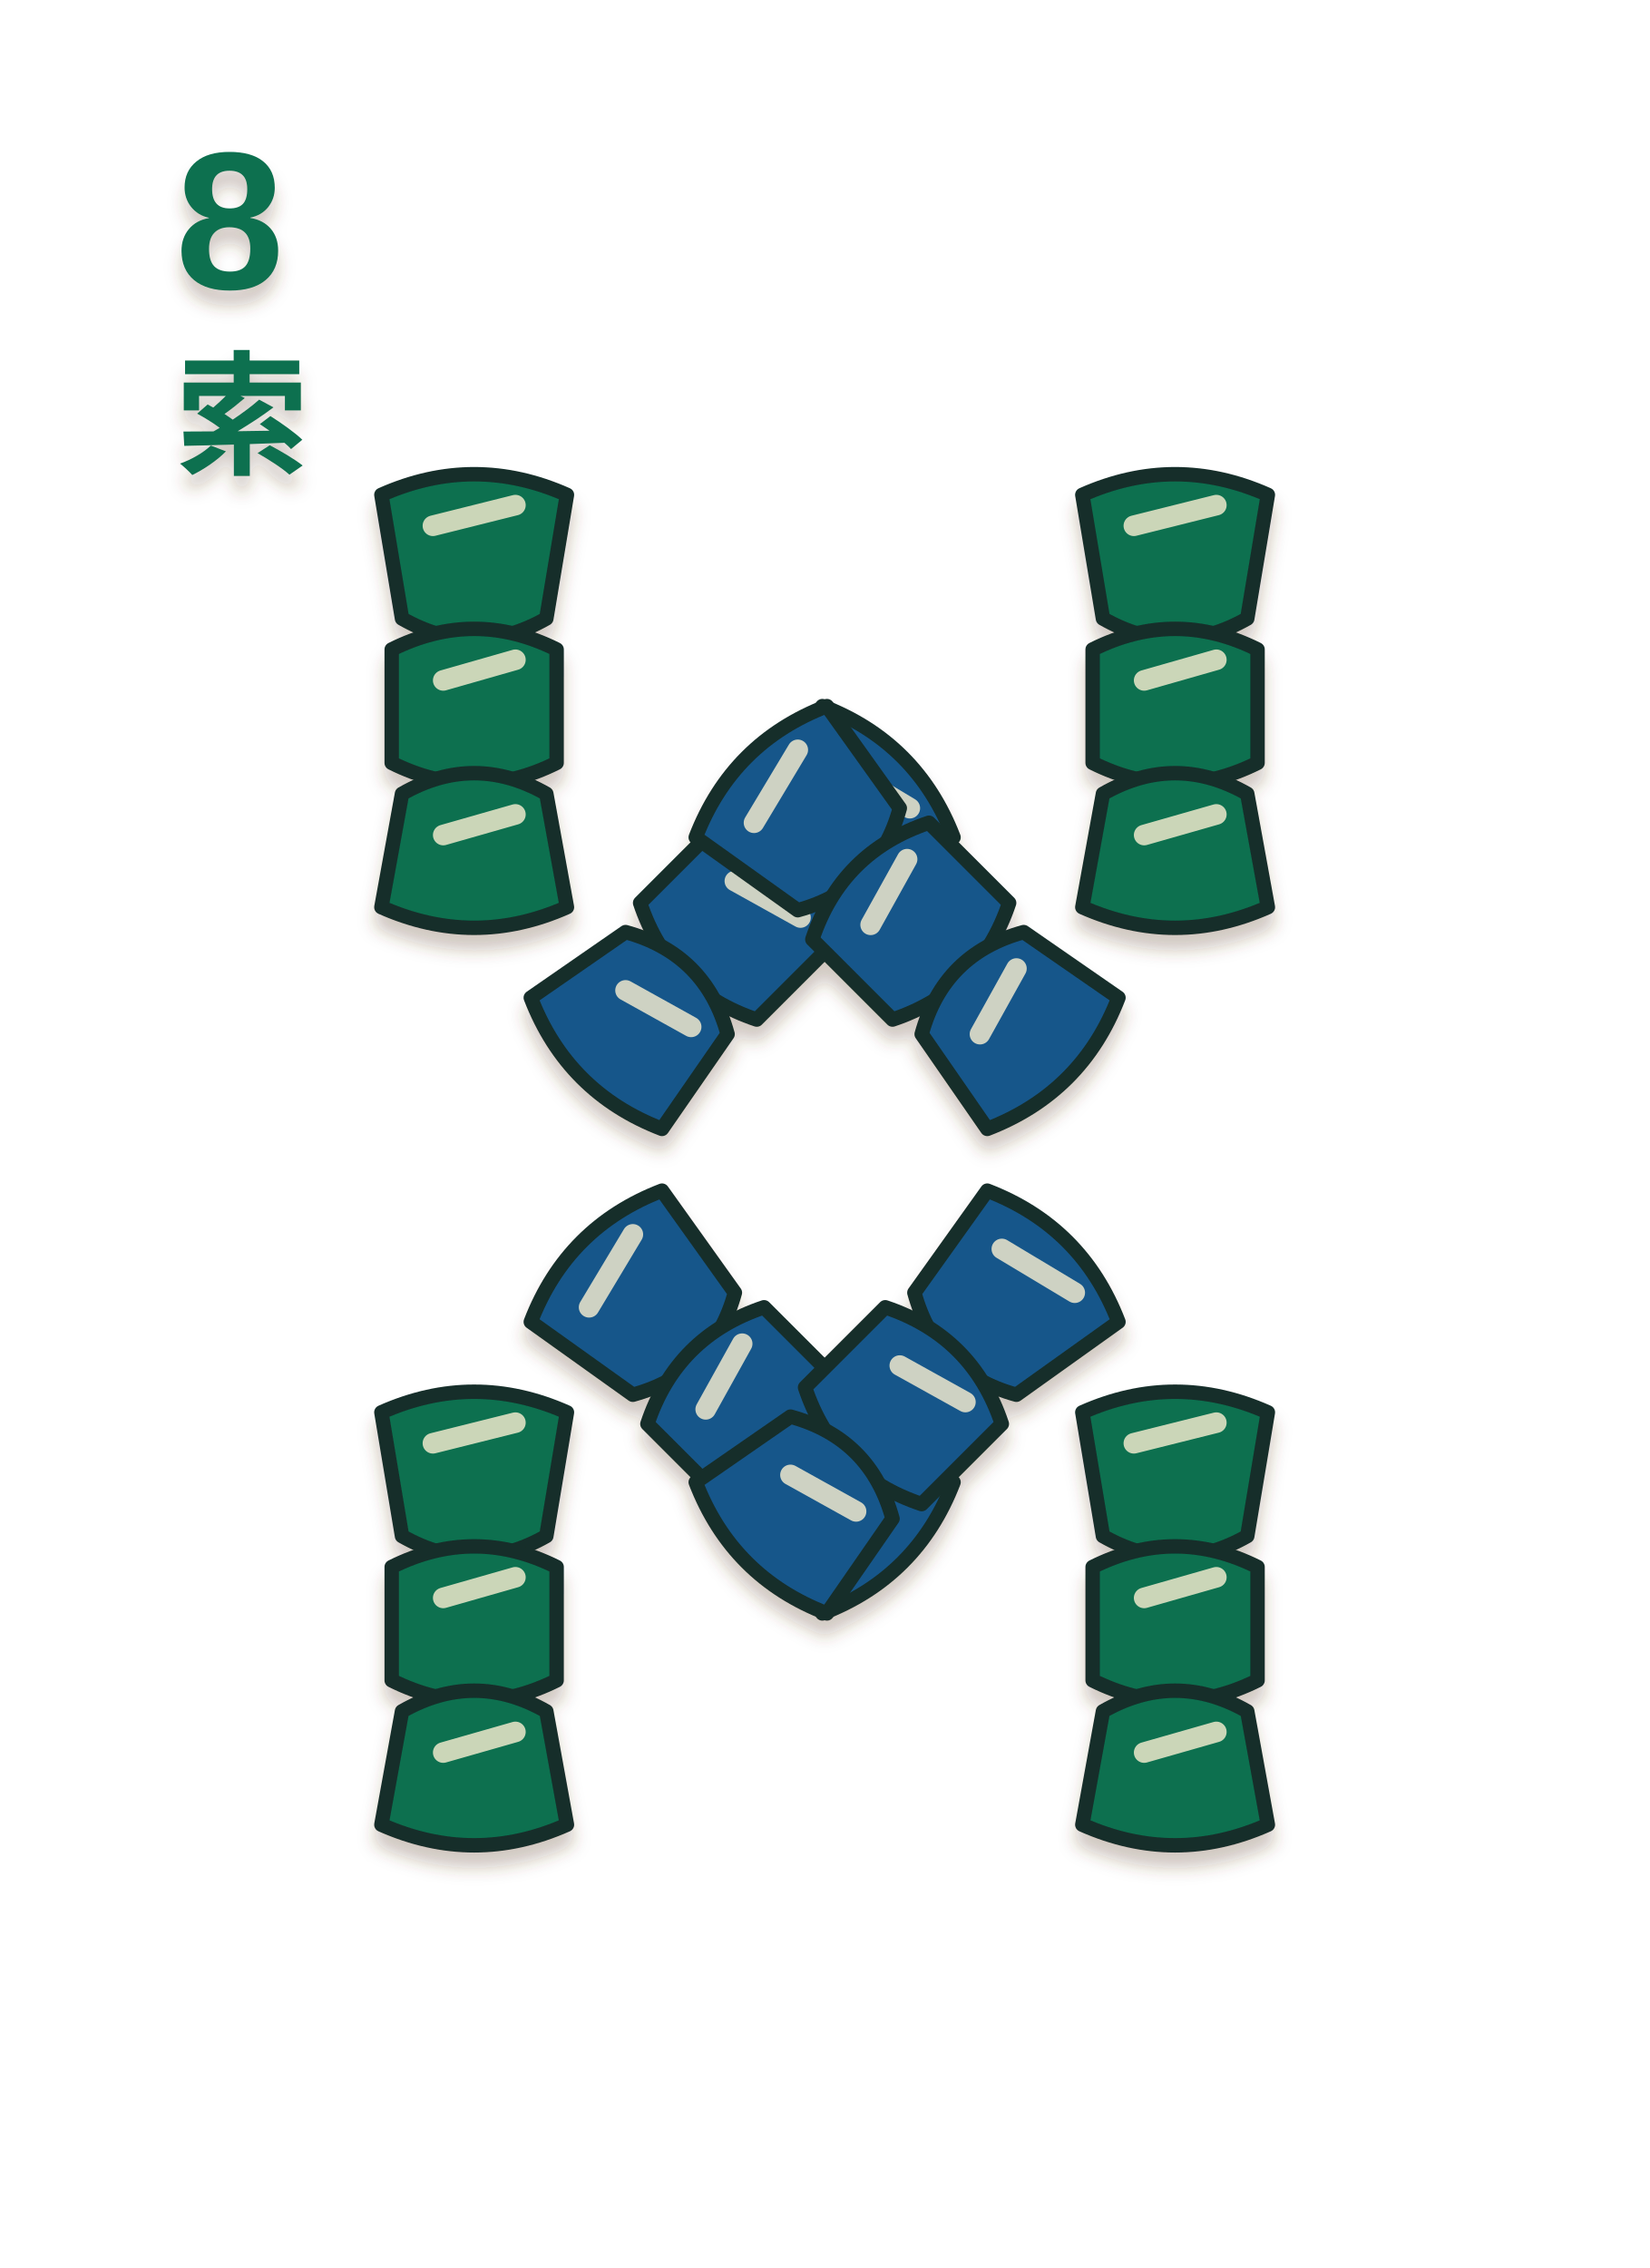
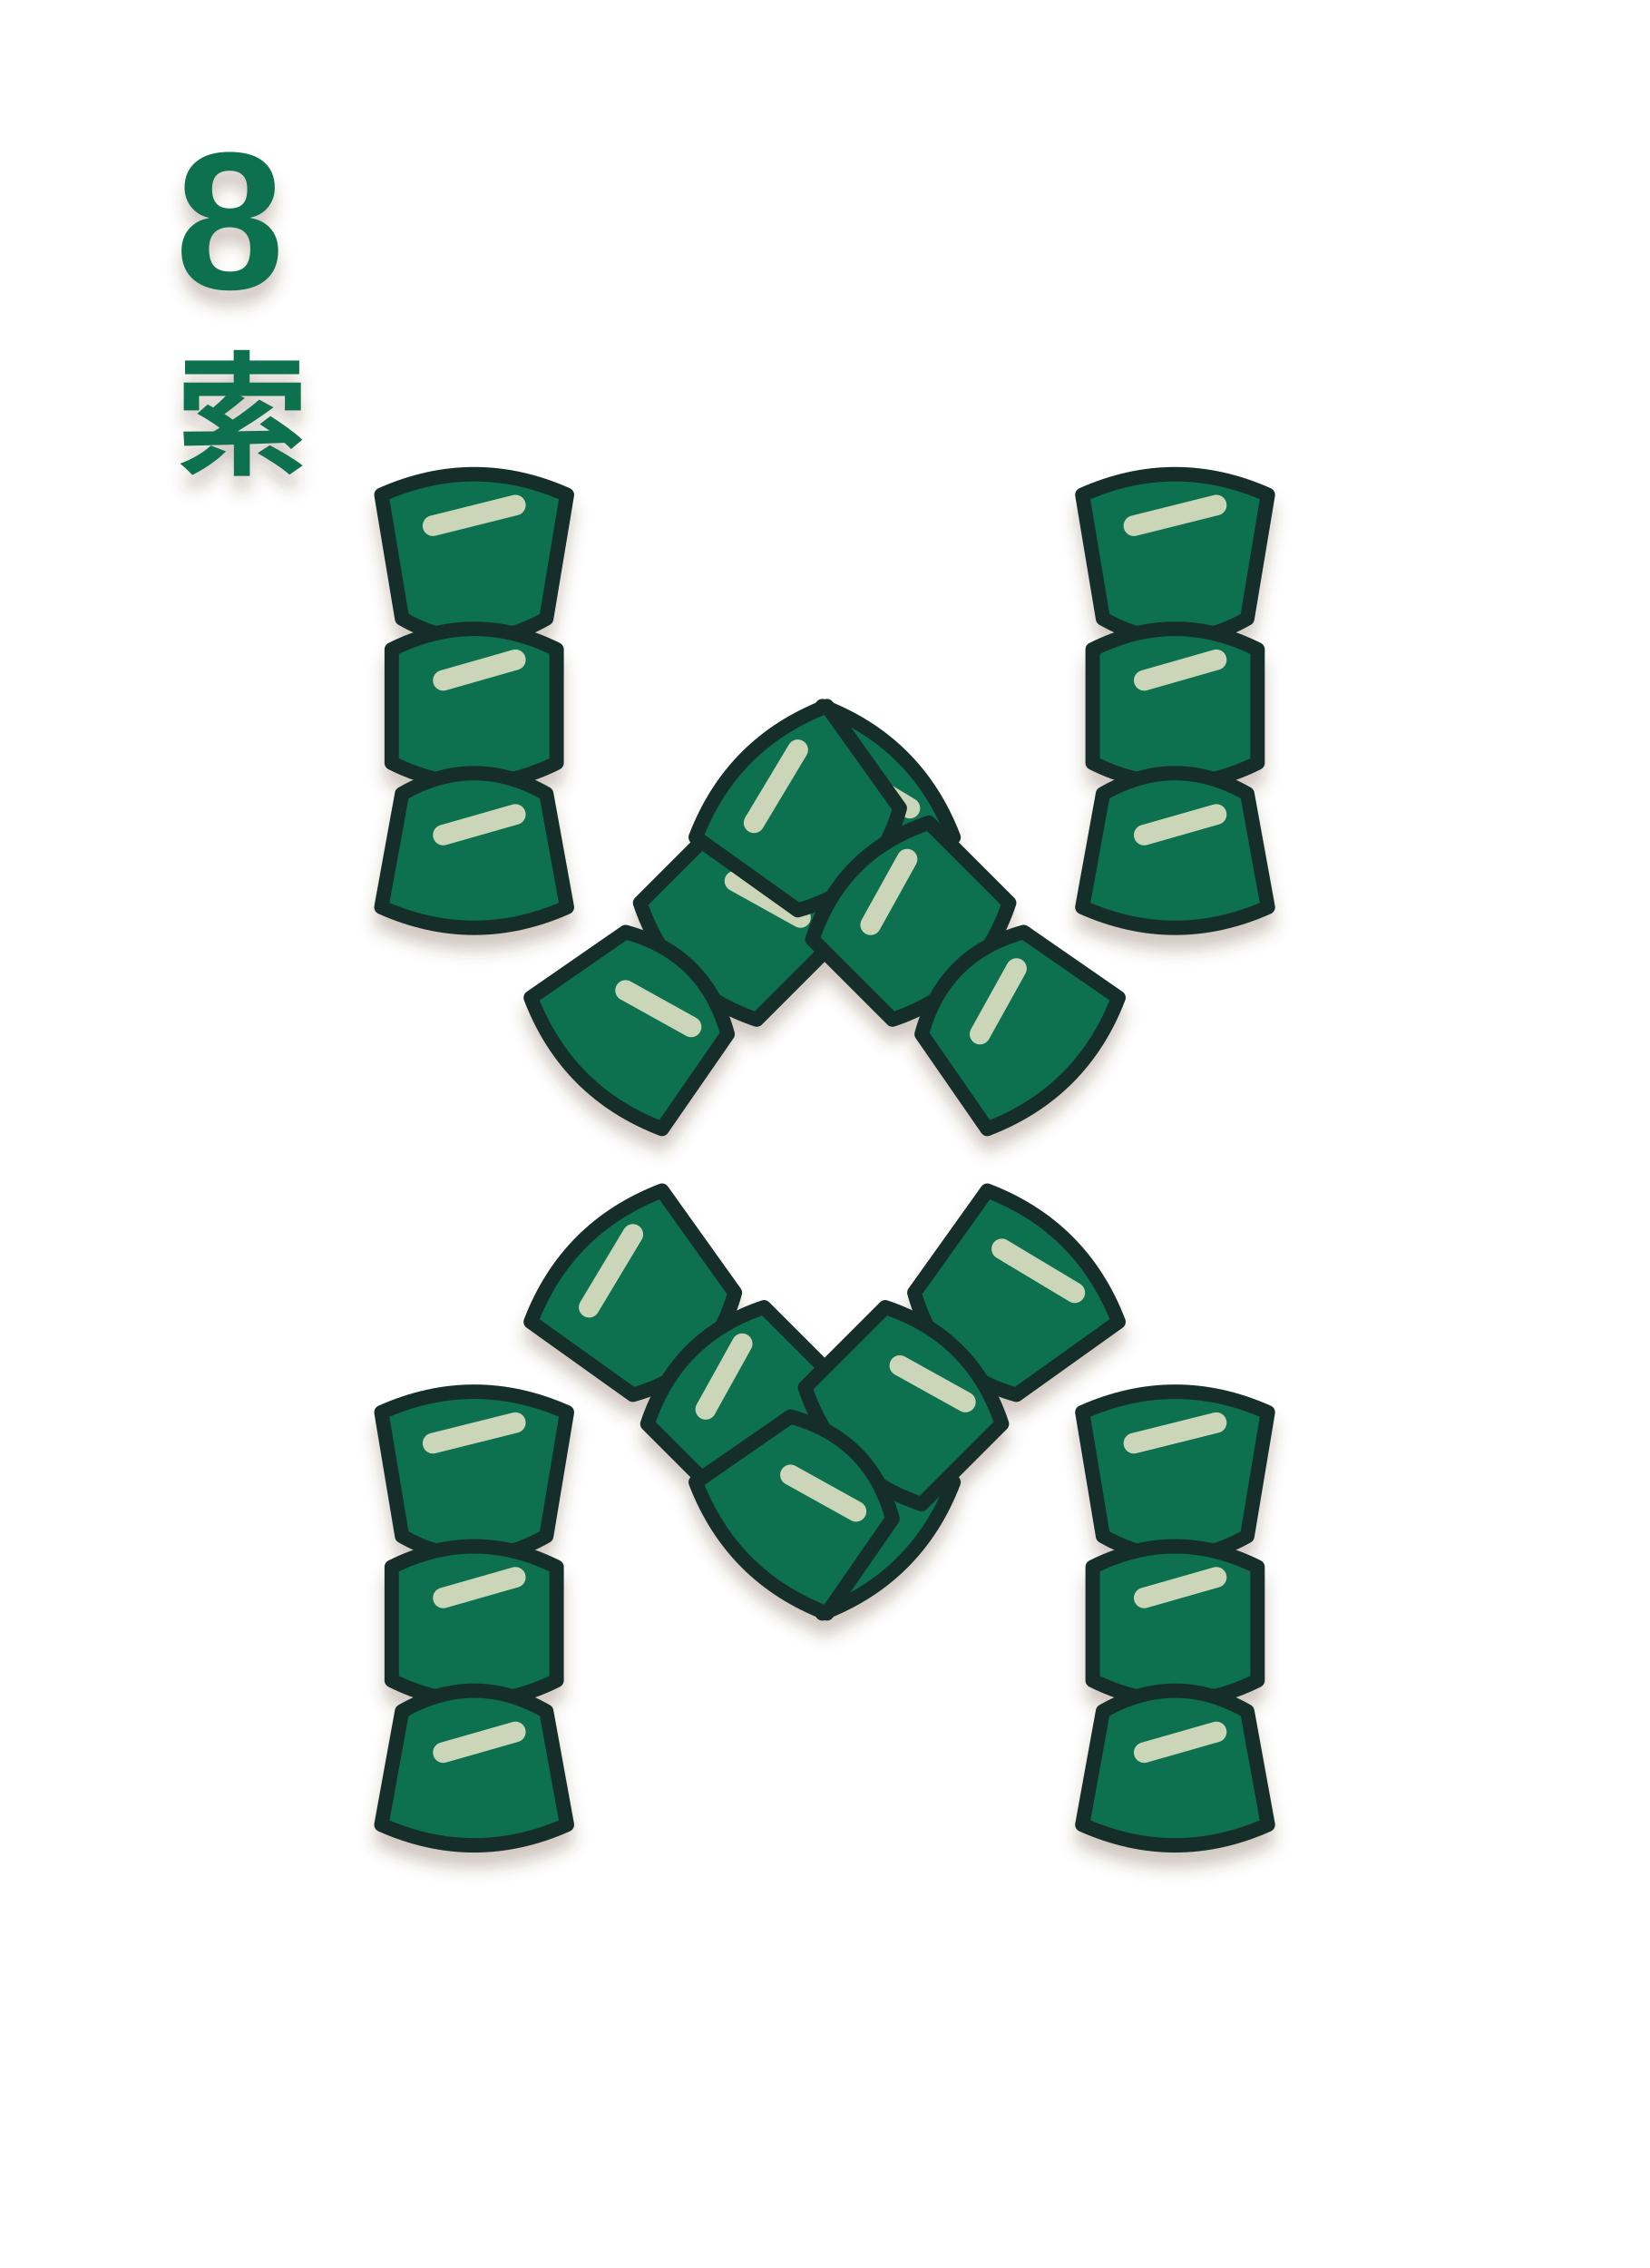
<svg xmlns="http://www.w3.org/2000/svg" viewBox="0 0 160 220">
  <defs>
    <filter id="soft">
      <feDropShadow dx="0" dy="1.5" stdDeviation=".8" flood-color="#5b3b1c" flood-opacity=".28" />
    </filter>
  </defs>
  <g filter="url(#soft)">
    <g font-family="Arial,Noto Sans TC,sans-serif" font-weight="800" fill="#08704f">
      <text x="17" y="28" font-size="19">8</text>
      <text x="17" y="45" font-size="13">索</text>
    </g>
    <g transform="translate(46 68) scale(1)" stroke="#172d29" stroke-width="1.4" stroke-linejoin="round">
      <path d="M-9-20Q0-24 9-20L7-8Q0-4-7-8Z" fill="#08704f" />
      <path d="M-8-5Q0-9 8-5L8 6Q0 10-8 6Z" fill="#08704f" />
      <path d="M-7 9Q0 5 7 9L9 20Q0 24-9 20Z" fill="#08704f" />
      <path d="M-4-17L4-19M-3-2L4-4M-3 13L4 11" stroke="#f7edcf" stroke-width="2" stroke-linecap="round" opacity=".82" />
    </g>
    <g transform="translate(72 89) rotate(45) scale(1)" stroke="#172d29" stroke-width="1.4" stroke-linejoin="round">
-       <path d="M-9-20Q0-24 9-20L7-8Q0-4-7-8Z" fill="#15568a" />
-       <path d="M-8-5Q0-9 8-5L8 6Q0 10-8 6Z" fill="#15568a" />
-       <path d="M-7 9Q0 5 7 9L9 20Q0 24-9 20Z" fill="#15568a" />
+       <path d="M-9-20Q0-24 9-20L7-8Q0-4-7-8Z" fill="#08704f" />
+       <path d="M-8-5Q0-9 8-5L8 6Q0 10-8 6Z" fill="#08704f" />
+       <path d="M-7 9Q0 5 7 9L9 20Q0 24-9 20Z" fill="#08704f" />
      <path d="M-4-17L4-19M-3-2L4-4M-3 13L4 11" stroke="#f7edcf" stroke-width="2" stroke-linecap="round" opacity=".82" />
    </g>
    <g transform="translate(88 89) rotate(-45) scale(1)" stroke="#172d29" stroke-width="1.4" stroke-linejoin="round">
-       <path d="M-9-20Q0-24 9-20L7-8Q0-4-7-8Z" fill="#15568a" />
-       <path d="M-8-5Q0-9 8-5L8 6Q0 10-8 6Z" fill="#15568a" />
-       <path d="M-7 9Q0 5 7 9L9 20Q0 24-9 20Z" fill="#15568a" />
+       <path d="M-9-20Q0-24 9-20L7-8Q0-4-7-8Z" fill="#08704f" />
+       <path d="M-8-5Q0-9 8-5L8 6Q0 10-8 6Z" fill="#08704f" />
+       <path d="M-7 9Q0 5 7 9L9 20Q0 24-9 20Z" fill="#08704f" />
      <path d="M-4-17L4-19M-3-2L4-4M-3 13L4 11" stroke="#f7edcf" stroke-width="2" stroke-linecap="round" opacity=".82" />
    </g>
    <g transform="translate(114 68) scale(1)" stroke="#172d29" stroke-width="1.4" stroke-linejoin="round">
      <path d="M-9-20Q0-24 9-20L7-8Q0-4-7-8Z" fill="#08704f" />
      <path d="M-8-5Q0-9 8-5L8 6Q0 10-8 6Z" fill="#08704f" />
      <path d="M-7 9Q0 5 7 9L9 20Q0 24-9 20Z" fill="#08704f" />
      <path d="M-4-17L4-19M-3-2L4-4M-3 13L4 11" stroke="#f7edcf" stroke-width="2" stroke-linecap="round" opacity=".82" />
    </g>
    <g transform="translate(46 157) scale(1)" stroke="#172d29" stroke-width="1.4" stroke-linejoin="round">
      <path d="M-9-20Q0-24 9-20L7-8Q0-4-7-8Z" fill="#08704f" />
      <path d="M-8-5Q0-9 8-5L8 6Q0 10-8 6Z" fill="#08704f" />
      <path d="M-7 9Q0 5 7 9L9 20Q0 24-9 20Z" fill="#08704f" />
      <path d="M-4-17L4-19M-3-2L4-4M-3 13L4 11" stroke="#f7edcf" stroke-width="2" stroke-linecap="round" opacity=".82" />
    </g>
    <g transform="translate(72 136) rotate(-45) scale(1)" stroke="#172d29" stroke-width="1.4" stroke-linejoin="round">
-       <path d="M-9-20Q0-24 9-20L7-8Q0-4-7-8Z" fill="#15568a" />
-       <path d="M-8-5Q0-9 8-5L8 6Q0 10-8 6Z" fill="#15568a" />
-       <path d="M-7 9Q0 5 7 9L9 20Q0 24-9 20Z" fill="#15568a" />
+       <path d="M-9-20Q0-24 9-20L7-8Q0-4-7-8Z" fill="#08704f" />
+       <path d="M-8-5Q0-9 8-5L8 6Q0 10-8 6Z" fill="#08704f" />
+       <path d="M-7 9Q0 5 7 9L9 20Q0 24-9 20Z" fill="#08704f" />
      <path d="M-4-17L4-19M-3-2L4-4M-3 13L4 11" stroke="#f7edcf" stroke-width="2" stroke-linecap="round" opacity=".82" />
    </g>
    <g transform="translate(88 136) rotate(45) scale(1)" stroke="#172d29" stroke-width="1.4" stroke-linejoin="round">
-       <path d="M-9-20Q0-24 9-20L7-8Q0-4-7-8Z" fill="#15568a" />
-       <path d="M-8-5Q0-9 8-5L8 6Q0 10-8 6Z" fill="#15568a" />
-       <path d="M-7 9Q0 5 7 9L9 20Q0 24-9 20Z" fill="#15568a" />
+       <path d="M-9-20Q0-24 9-20L7-8Q0-4-7-8Z" fill="#08704f" />
+       <path d="M-8-5Q0-9 8-5L8 6Q0 10-8 6Z" fill="#08704f" />
+       <path d="M-7 9Q0 5 7 9L9 20Q0 24-9 20Z" fill="#08704f" />
      <path d="M-4-17L4-19M-3-2L4-4M-3 13L4 11" stroke="#f7edcf" stroke-width="2" stroke-linecap="round" opacity=".82" />
    </g>
    <g transform="translate(114 157) scale(1)" stroke="#172d29" stroke-width="1.4" stroke-linejoin="round">
      <path d="M-9-20Q0-24 9-20L7-8Q0-4-7-8Z" fill="#08704f" />
      <path d="M-8-5Q0-9 8-5L8 6Q0 10-8 6Z" fill="#08704f" />
      <path d="M-7 9Q0 5 7 9L9 20Q0 24-9 20Z" fill="#08704f" />
      <path d="M-4-17L4-19M-3-2L4-4M-3 13L4 11" stroke="#f7edcf" stroke-width="2" stroke-linecap="round" opacity=".82" />
    </g>
  </g>
</svg>
